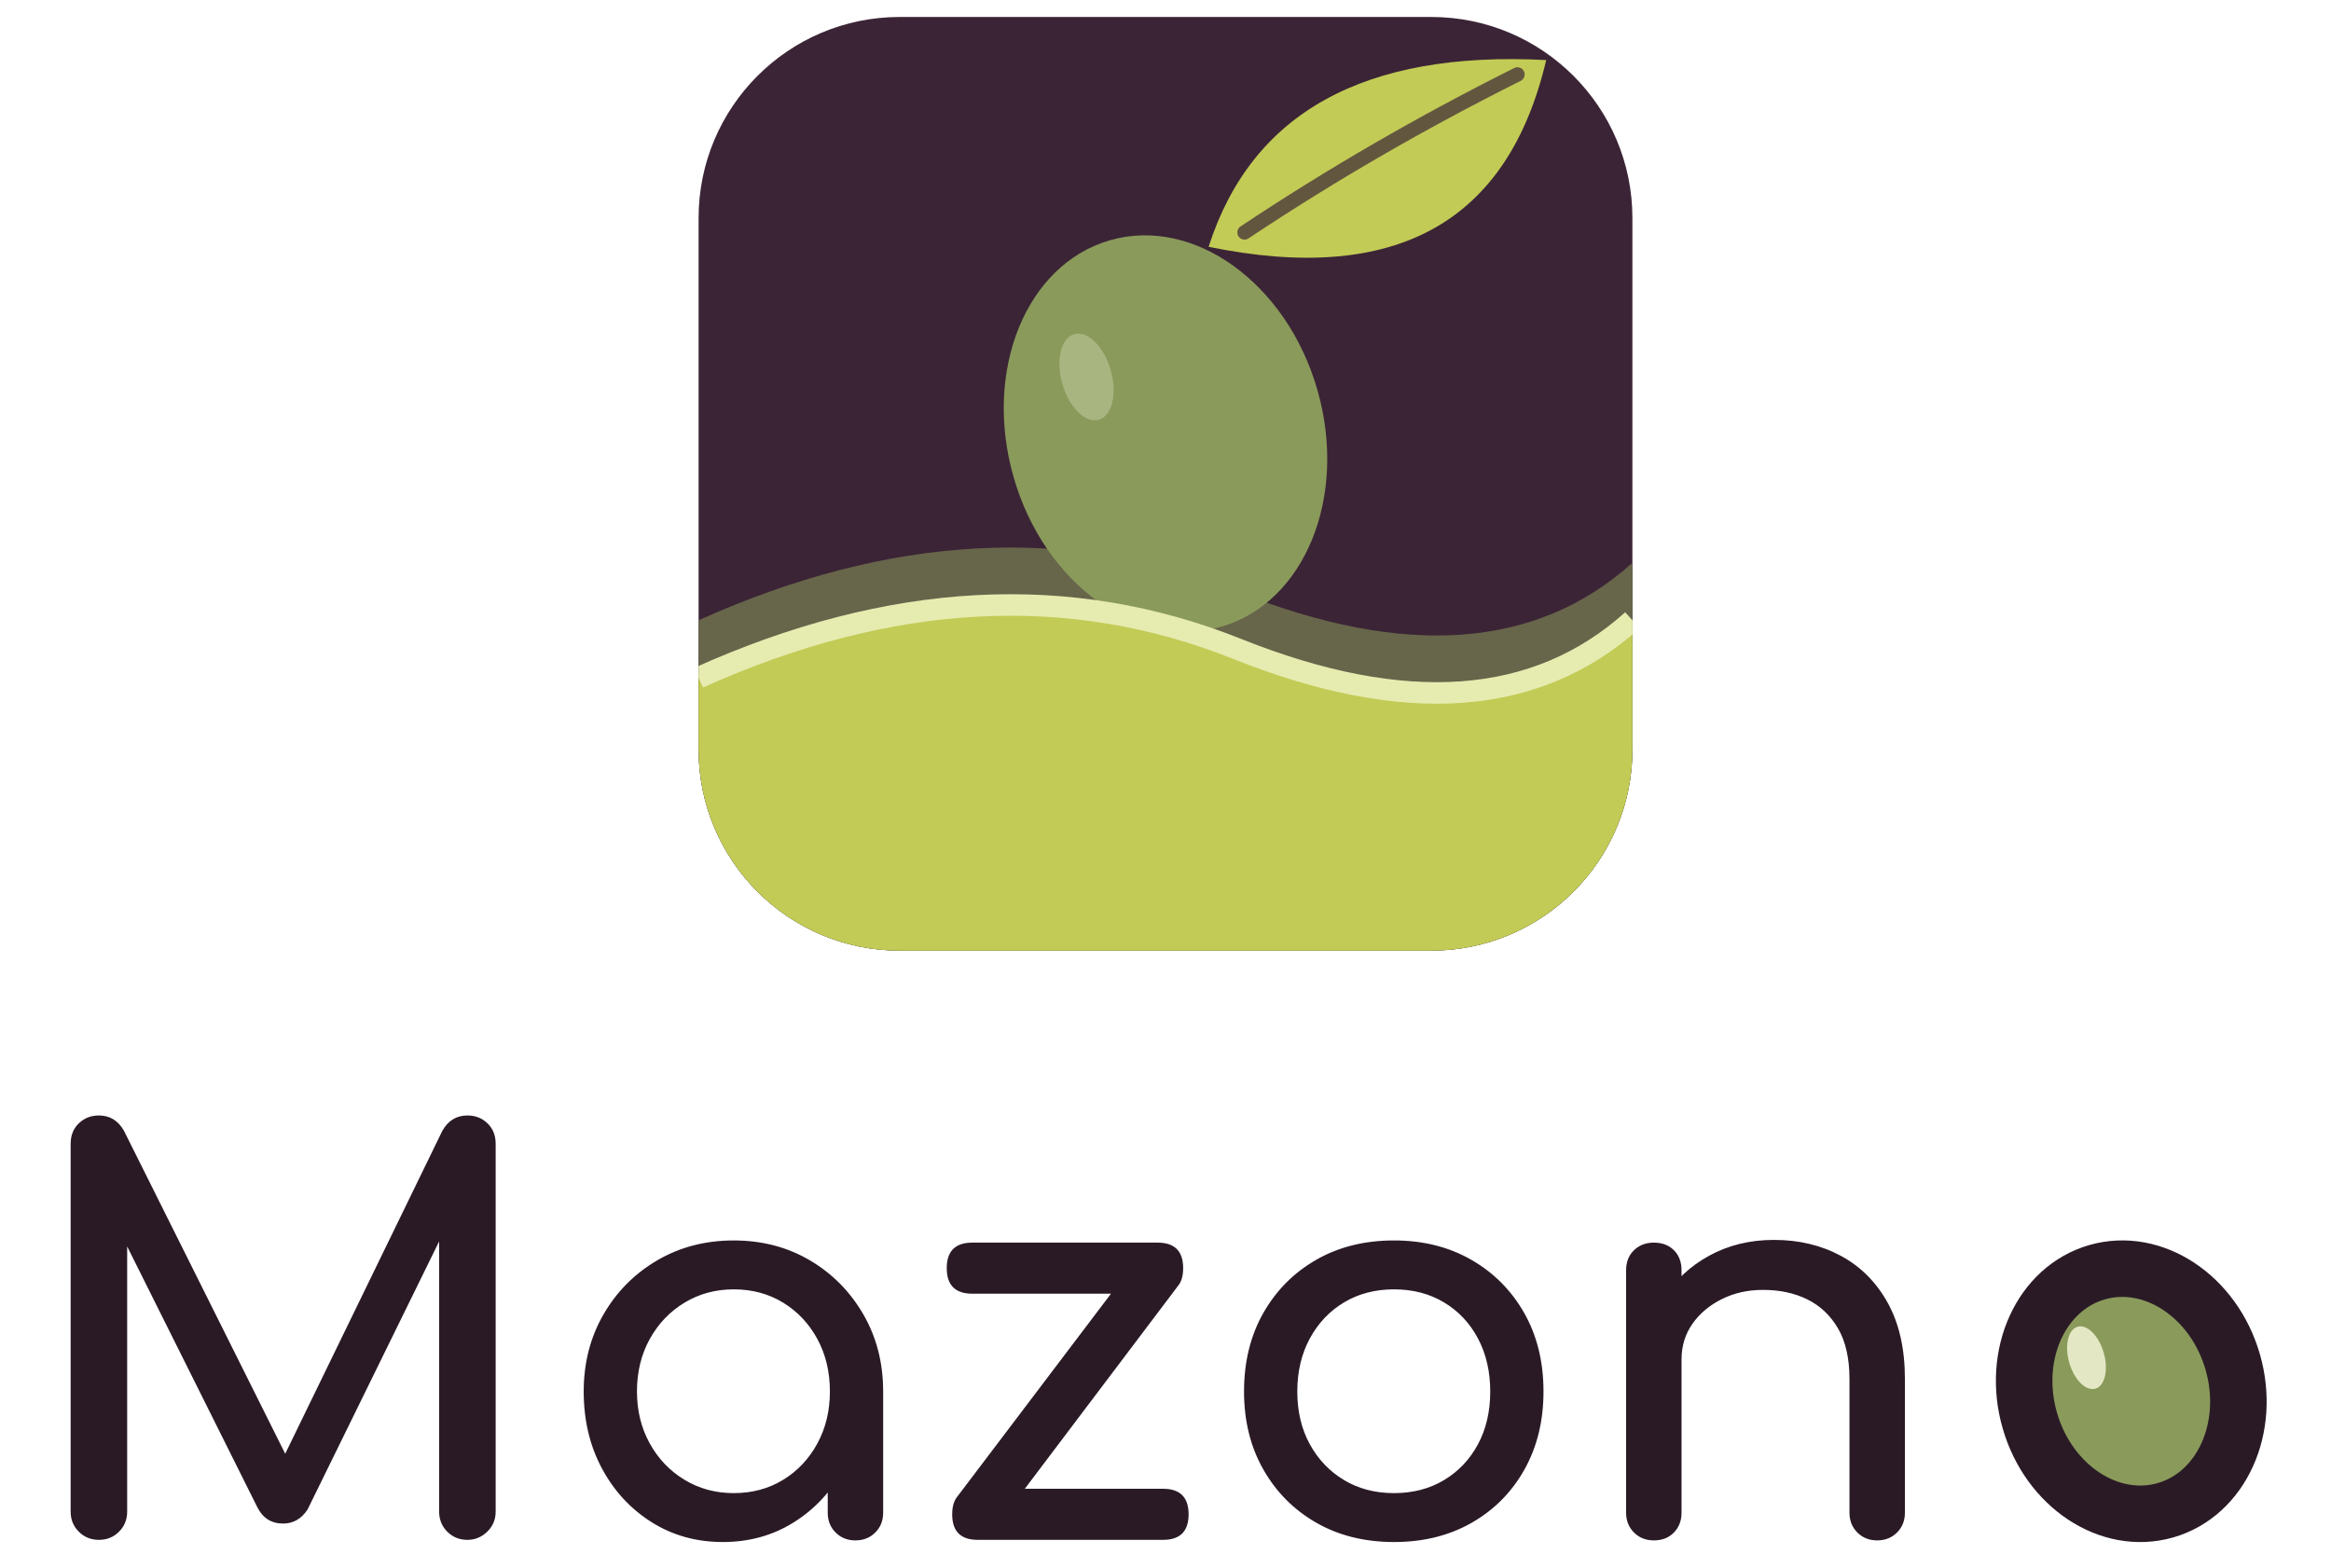
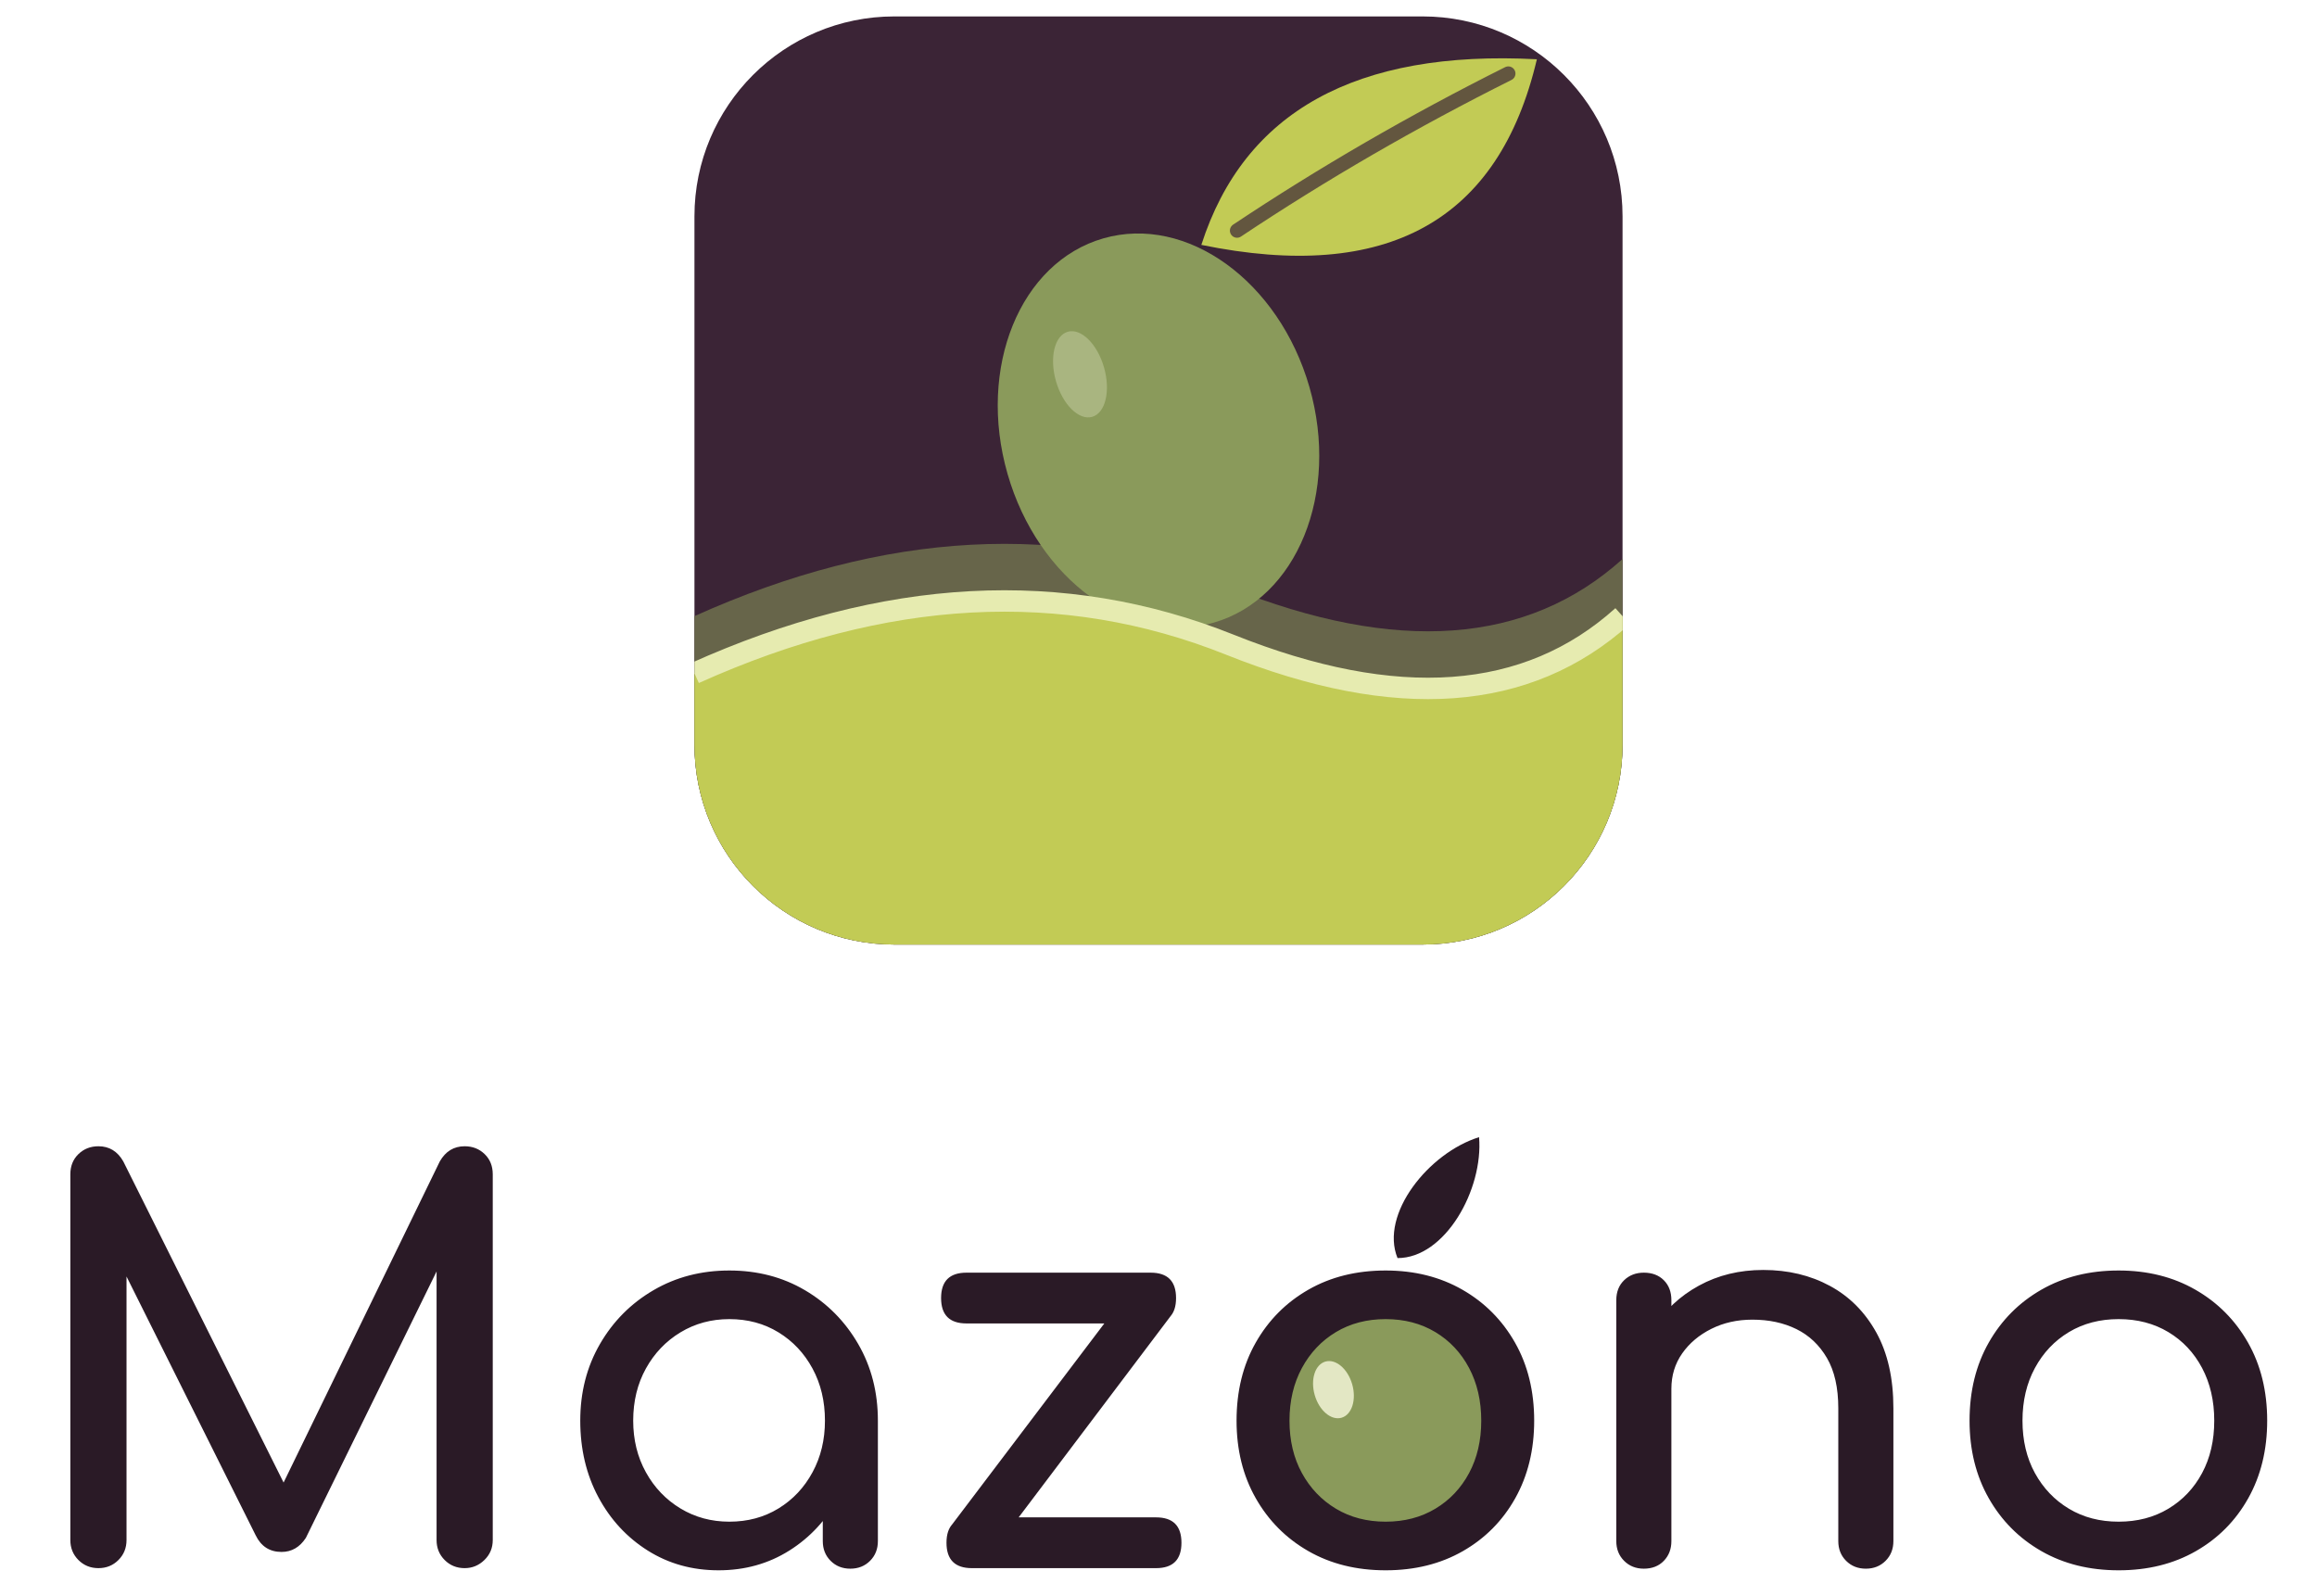
- <svg xmlns="http://www.w3.org/2000/svg" width="1072" height="721" viewBox="-30 -2833 4289 2883" role="img" aria-label="Mazono">
-   <g transform="translate(1255.4 -2802.6) scale(13.2169)">
+ <svg xmlns="http://www.w3.org/2000/svg" width="1072" height="738" viewBox="-30 -2903 4289 2953" role="img" aria-label="Mazono">
+   <g transform="translate(1255.4 -2872.6) scale(13.2169)">
    <defs>
      <clipPath id="logo-tile">
        <rect width="130" height="130" rx="28" />
      </clipPath>
    </defs>
    <g clip-path="url(#logo-tile)">
      <rect width="130" height="130" fill="#3B2436" />
    </g>
    <g clip-path="url(#logo-tile)">
      <path d="M0 84Q40 66 75 80T130 76V130H0Z" fill="#67654A" />
      <ellipse cx="65" cy="58" rx="22" ry="28" fill="#8A9A5B" transform="rotate(-16 65 58)" />
      <ellipse cx="56.6" cy="47.4" rx="3.5" ry="6.2" fill="#F2F5D6" opacity="0.3" transform="rotate(-16 65 58)" />
      <path d="M71 32Q80 4 118 6Q110 40 71 32Z" fill="#C2CB55" />
      <path d="M76 30Q94 18 114 8" fill="none" stroke="#3B2436" stroke-width="2" stroke-linecap="round" opacity="0.7" />
      <path d="M0 92Q40 74 75 88T130 84V130H0Z" fill="#C2CB55" />
      <path d="M0 92Q40 74 75 88T130 84" fill="none" stroke="#E6EBB0" stroke-width="3" />
    </g>
  </g>
-   <path d="M152.0 0Q130.0 0 115.0 -15.0Q100.0 -30 100.0 -52V-729Q100.0 -752 115.0 -766.5Q130.0 -781 152.0 -781Q182.0 -781 198.0 -753L511.0 -126H479.0L784.0 -753Q800.0 -781 830.0 -781Q852.0 -781 867.0 -766.5Q882.0 -752 882.0 -729V-52Q882.0 -30 866.5 -15.0Q851.0 0 830.0 0Q808.0 0 793.0 -15.0Q778.0 -30 778.0 -52V-585L798.0 -590L536.0 -56Q519.0 -30 491.0 -30Q458.0 -30 443.0 -61L184.0 -580L204.0 -585V-52Q204.0 -30 189.0 -15.0Q174.0 0 152.0 0Z M1300.0 4Q1227.0 4 1169.0 -32.5Q1111.0 -69 1077.5 -131.5Q1044.0 -194 1044.0 -273Q1044.0 -352 1080.5 -415.0Q1117.0 -478 1179.5 -514.5Q1242.0 -551 1320.0 -551Q1398.0 -551 1460.0 -514.5Q1522.0 -478 1558.5 -415.0Q1595.0 -352 1595.0 -273H1556.0Q1556.0 -194 1522.5 -131.5Q1489.0 -69 1431.0 -32.5Q1373.0 4 1300.0 4ZM1320.0 -86Q1371.0 -86 1411.0 -110.5Q1451.0 -135 1474.0 -177.5Q1497.0 -220 1497.0 -273Q1497.0 -327 1474.0 -369.5Q1451.0 -412 1411.0 -436.5Q1371.0 -461 1320.0 -461Q1270.0 -461 1229.5 -436.5Q1189.0 -412 1165.5 -369.5Q1142.0 -327 1142.0 -273Q1142.0 -220 1165.5 -177.5Q1189.0 -135 1229.5 -110.5Q1270.0 -86 1320.0 -86ZM1544.0 1Q1522.0 1 1507.5 -13.5Q1493.0 -28 1493.0 -50V-203L1512.0 -309L1595.0 -273V-50Q1595.0 -28 1580.5 -13.5Q1566.0 1 1544.0 1Z M1799.0 -19 1731.0 -79 2071.0 -528 2138.0 -468ZM1769.0 0Q1722.0 0 1722.0 -47Q1722.0 -94 1769.0 -94H2110.0Q2157.0 -94 2157.0 -47Q2157.0 0 2110.0 0ZM1759.0 -453Q1712.0 -453 1712.0 -500Q1712.0 -547 1759.0 -547H2100.0Q2147.0 -547 2147.0 -500Q2147.0 -453 2100.0 -453Z M2535.0 4Q2454.0 4 2392.0 -31.5Q2330.0 -67 2294.5 -129.5Q2259.0 -192 2259.0 -273Q2259.0 -355 2294.5 -417.5Q2330.0 -480 2392.0 -515.5Q2454.0 -551 2535.0 -551Q2615.0 -551 2677.0 -515.5Q2739.0 -480 2774.5 -417.5Q2810.0 -355 2810.0 -273Q2810.0 -192 2775.0 -129.5Q2740.0 -67 2678.0 -31.5Q2616.0 4 2535.0 4ZM2535.0 -86Q2587.0 -86 2627.0 -110.0Q2667.0 -134 2689.5 -176.0Q2712.0 -218 2712.0 -273Q2712.0 -328 2689.5 -370.5Q2667.0 -413 2627.0 -437.0Q2587.0 -461 2535.0 -461Q2483.0 -461 2443.0 -437.0Q2403.0 -413 2380.0 -370.5Q2357.0 -328 2357.0 -273Q2357.0 -218 2380.0 -176.0Q2403.0 -134 2443.0 -110.0Q2483.0 -86 2535.0 -86Z M3424.0 1Q3402.0 1 3387.5 -13.5Q3373.0 -28 3373.0 -50V-296Q3373.0 -353 3352.0 -389.0Q3331.0 -425 3295.5 -442.5Q3260.0 -460 3214.0 -460Q3172.0 -460 3138.0 -443.0Q3104.0 -426 3084.0 -397.5Q3064.0 -369 3064.0 -332H3001.0Q3001.0 -395 3031.5 -444.5Q3062.0 -494 3115.0 -523.0Q3168.0 -552 3234.0 -552Q3303.0 -552 3357.5 -522.5Q3412.0 -493 3443.5 -436.0Q3475.0 -379 3475.0 -296V-50Q3475.0 -28 3460.5 -13.5Q3446.0 1 3424.0 1ZM3013.0 1Q2991.0 1 2976.5 -13.5Q2962.0 -28 2962.0 -50V-496Q2962.0 -519 2976.5 -533.0Q2991.0 -547 3013.0 -547Q3036.0 -547 3050.0 -533.0Q3064.0 -519 3064.0 -496V-50Q3064.0 -28 3050.0 -13.5Q3036.0 1 3013.0 1Z" fill="#2A1A26" />
-   <ellipse cx="3891.5" cy="-273.5" rx="194.3" ry="227.9" fill="#8A9A5B" stroke="#2A1A26" stroke-width="104" transform="rotate(-16 3891.5 -273.5)" />
-   <ellipse cx="3829.3" cy="-355.5" rx="33.0" ry="59.3" fill="#F2F5D6" opacity="0.85" transform="rotate(-16 3891.5 -273.5)" />
+   <circle cx="2534.5" cy="-273.5" r="225.5" fill="#8A9A5B" />
+   <ellipse cx="2457.8" cy="-354.7" rx="36.1" ry="54.1" fill="#F2F5D6" opacity="0.85" transform="rotate(-16 2534.5 -273.5)" />
+   <path d="M152.0 0Q130.0 0 115.0 -15.0Q100.0 -30 100.0 -52V-729Q100.0 -752 115.0 -766.5Q130.0 -781 152.0 -781Q182.0 -781 198.0 -753L511.0 -126H479.0L784.0 -753Q800.0 -781 830.0 -781Q852.0 -781 867.0 -766.5Q882.0 -752 882.0 -729V-52Q882.0 -30 866.5 -15.0Q851.0 0 830.0 0Q808.0 0 793.0 -15.0Q778.0 -30 778.0 -52V-585L798.0 -590L536.0 -56Q519.0 -30 491.0 -30Q458.0 -30 443.0 -61L184.0 -580L204.0 -585V-52Q204.0 -30 189.0 -15.0Q174.0 0 152.0 0Z M1300.0 4Q1227.0 4 1169.0 -32.5Q1111.0 -69 1077.5 -131.5Q1044.0 -194 1044.0 -273Q1044.0 -352 1080.5 -415.0Q1117.0 -478 1179.5 -514.5Q1242.0 -551 1320.0 -551Q1398.0 -551 1460.0 -514.5Q1522.0 -478 1558.5 -415.0Q1595.0 -352 1595.0 -273H1556.0Q1556.0 -194 1522.5 -131.5Q1489.0 -69 1431.0 -32.5Q1373.0 4 1300.0 4ZM1320.0 -86Q1371.0 -86 1411.0 -110.5Q1451.0 -135 1474.0 -177.5Q1497.0 -220 1497.0 -273Q1497.0 -327 1474.0 -369.5Q1451.0 -412 1411.0 -436.5Q1371.0 -461 1320.0 -461Q1270.0 -461 1229.5 -436.5Q1189.0 -412 1165.5 -369.5Q1142.0 -327 1142.0 -273Q1142.0 -220 1165.5 -177.5Q1189.0 -135 1229.5 -110.5Q1270.0 -86 1320.0 -86ZM1544.0 1Q1522.0 1 1507.5 -13.5Q1493.0 -28 1493.0 -50V-203L1512.0 -309L1595.0 -273V-50Q1595.0 -28 1580.5 -13.5Q1566.0 1 1544.0 1Z M1799.0 -19 1731.0 -79 2071.0 -528 2138.0 -468ZM1769.0 0Q1722.0 0 1722.0 -47Q1722.0 -94 1769.0 -94H2110.0Q2157.0 -94 2157.0 -47Q2157.0 0 2110.0 0ZM1759.0 -453Q1712.0 -453 1712.0 -500Q1712.0 -547 1759.0 -547H2100.0Q2147.0 -547 2147.0 -500Q2147.0 -453 2100.0 -453Z M2535.0 4Q2454.0 4 2392.0 -31.5Q2330.0 -67 2294.5 -129.5Q2259.0 -192 2259.0 -273Q2259.0 -355 2294.5 -417.5Q2330.0 -480 2392.0 -515.5Q2454.0 -551 2535.0 -551Q2615.0 -551 2677.0 -515.5Q2739.0 -480 2774.5 -417.5Q2810.0 -355 2810.0 -273Q2810.0 -192 2775.0 -129.5Q2740.0 -67 2678.0 -31.5Q2616.0 4 2535.0 4ZM2535.0 -86Q2587.0 -86 2627.0 -110.0Q2667.0 -134 2689.5 -176.0Q2712.0 -218 2712.0 -273Q2712.0 -328 2689.5 -370.5Q2667.0 -413 2627.0 -437.0Q2587.0 -461 2535.0 -461Q2483.0 -461 2443.0 -437.0Q2403.0 -413 2380.0 -370.5Q2357.0 -328 2357.0 -273Q2357.0 -218 2380.0 -176.0Q2403.0 -134 2443.0 -110.0Q2483.0 -86 2535.0 -86Z M3424.0 1Q3402.0 1 3387.5 -13.5Q3373.0 -28 3373.0 -50V-296Q3373.0 -353 3352.0 -389.0Q3331.0 -425 3295.5 -442.5Q3260.0 -460 3214.0 -460Q3172.0 -460 3138.0 -443.0Q3104.0 -426 3084.0 -397.5Q3064.0 -369 3064.0 -332H3001.0Q3001.0 -395 3031.5 -444.5Q3062.0 -494 3115.0 -523.0Q3168.0 -552 3234.0 -552Q3303.0 -552 3357.5 -522.5Q3412.0 -493 3443.5 -436.0Q3475.0 -379 3475.0 -296V-50Q3475.0 -28 3460.5 -13.5Q3446.0 1 3424.0 1ZM3013.0 1Q2991.0 1 2976.5 -13.5Q2962.0 -28 2962.0 -50V-496Q2962.0 -519 2976.5 -533.0Q2991.0 -547 3013.0 -547Q3036.0 -547 3050.0 -533.0Q3064.0 -519 3064.0 -496V-50Q3064.0 -28 3050.0 -13.5Q3036.0 1 3013.0 1Z M3892.0 4Q3811.0 4 3749.0 -31.5Q3687.0 -67 3651.5 -129.5Q3616.0 -192 3616.0 -273Q3616.0 -355 3651.5 -417.5Q3687.0 -480 3749.0 -515.5Q3811.0 -551 3892.0 -551Q3972.0 -551 4034.0 -515.5Q4096.0 -480 4131.5 -417.5Q4167.0 -355 4167.0 -273Q4167.0 -192 4132.0 -129.5Q4097.0 -67 4035.0 -31.5Q3973.0 4 3892.0 4ZM3892.0 -86Q3944.0 -86 3984.0 -110.0Q4024.0 -134 4046.5 -176.0Q4069.0 -218 4069.0 -273Q4069.0 -328 4046.5 -370.5Q4024.0 -413 3984.0 -437.0Q3944.0 -461 3892.0 -461Q3840.0 -461 3800.0 -437.0Q3760.0 -413 3737.0 -370.5Q3714.0 -328 3714.0 -273Q3714.0 -218 3737.0 -176.0Q3760.0 -134 3800.0 -110.0Q3840.0 -86 3892.0 -86Z" fill="#2A1A26" />
+   <path d="M0 0C73 -49 61 -194 0 -270C-61 -194 -73 -49 0 0Z" fill="#2A1A26" transform="translate(2557 -574) rotate(34)" />
</svg>
